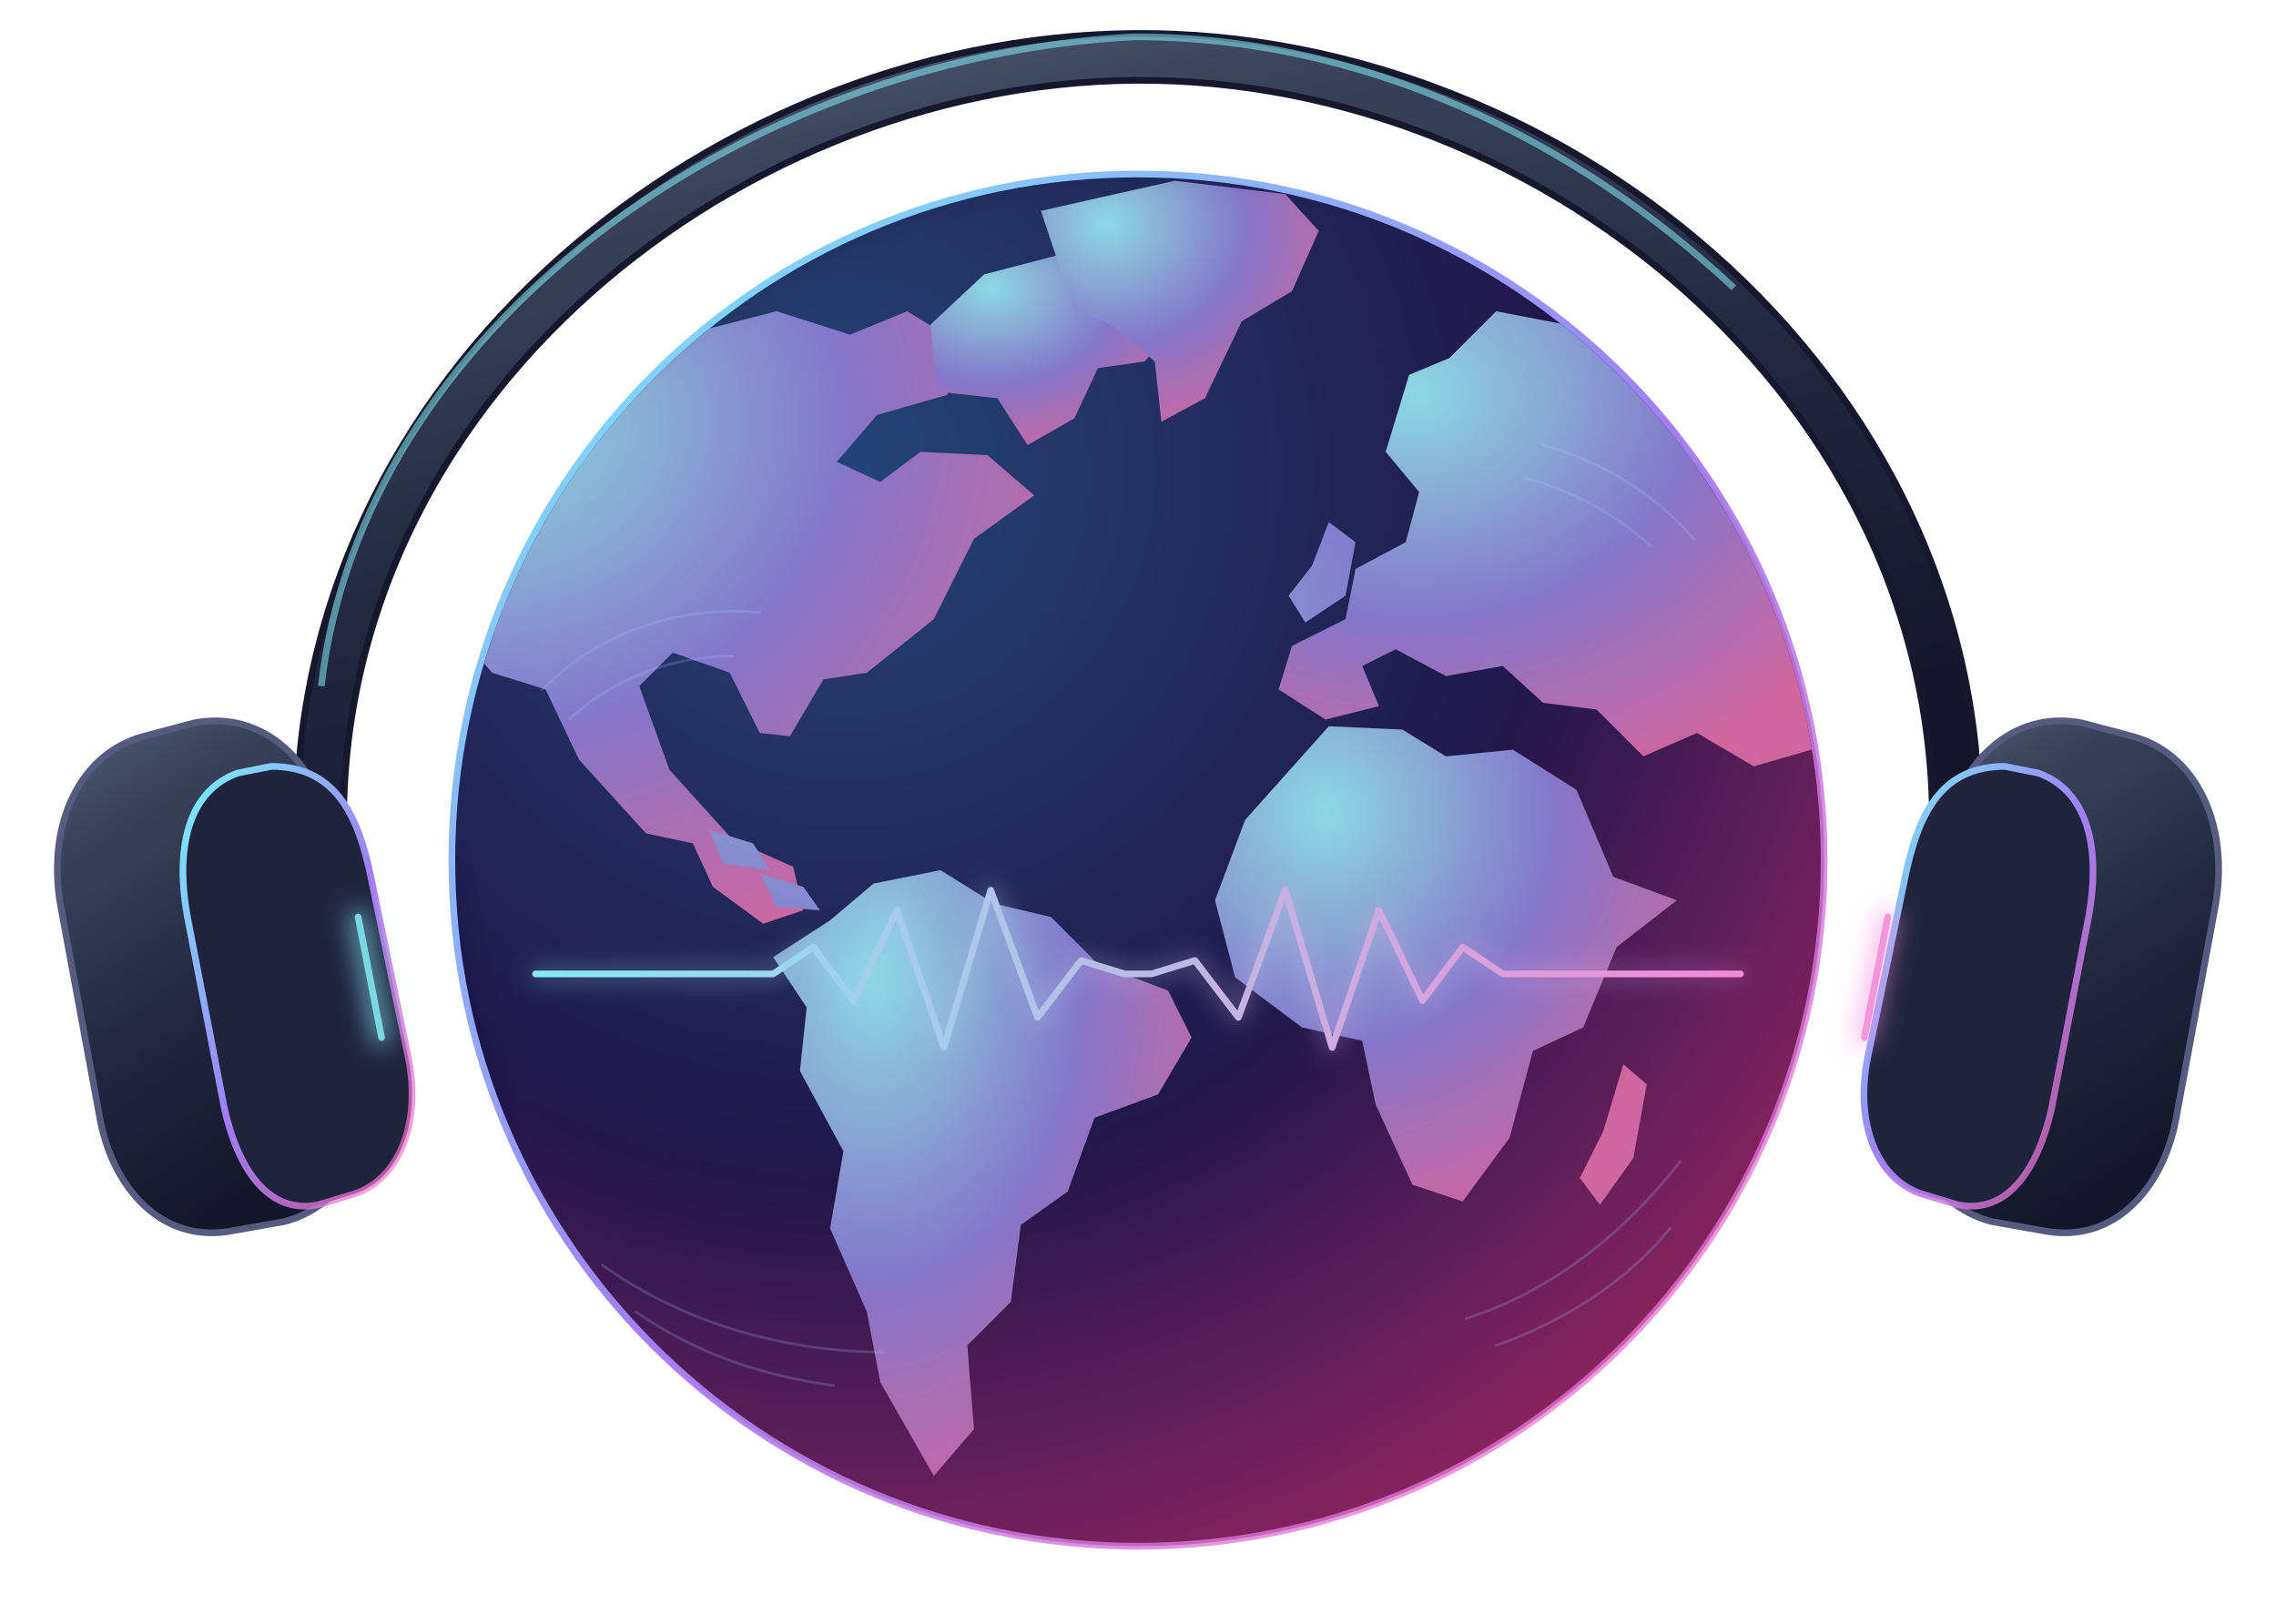
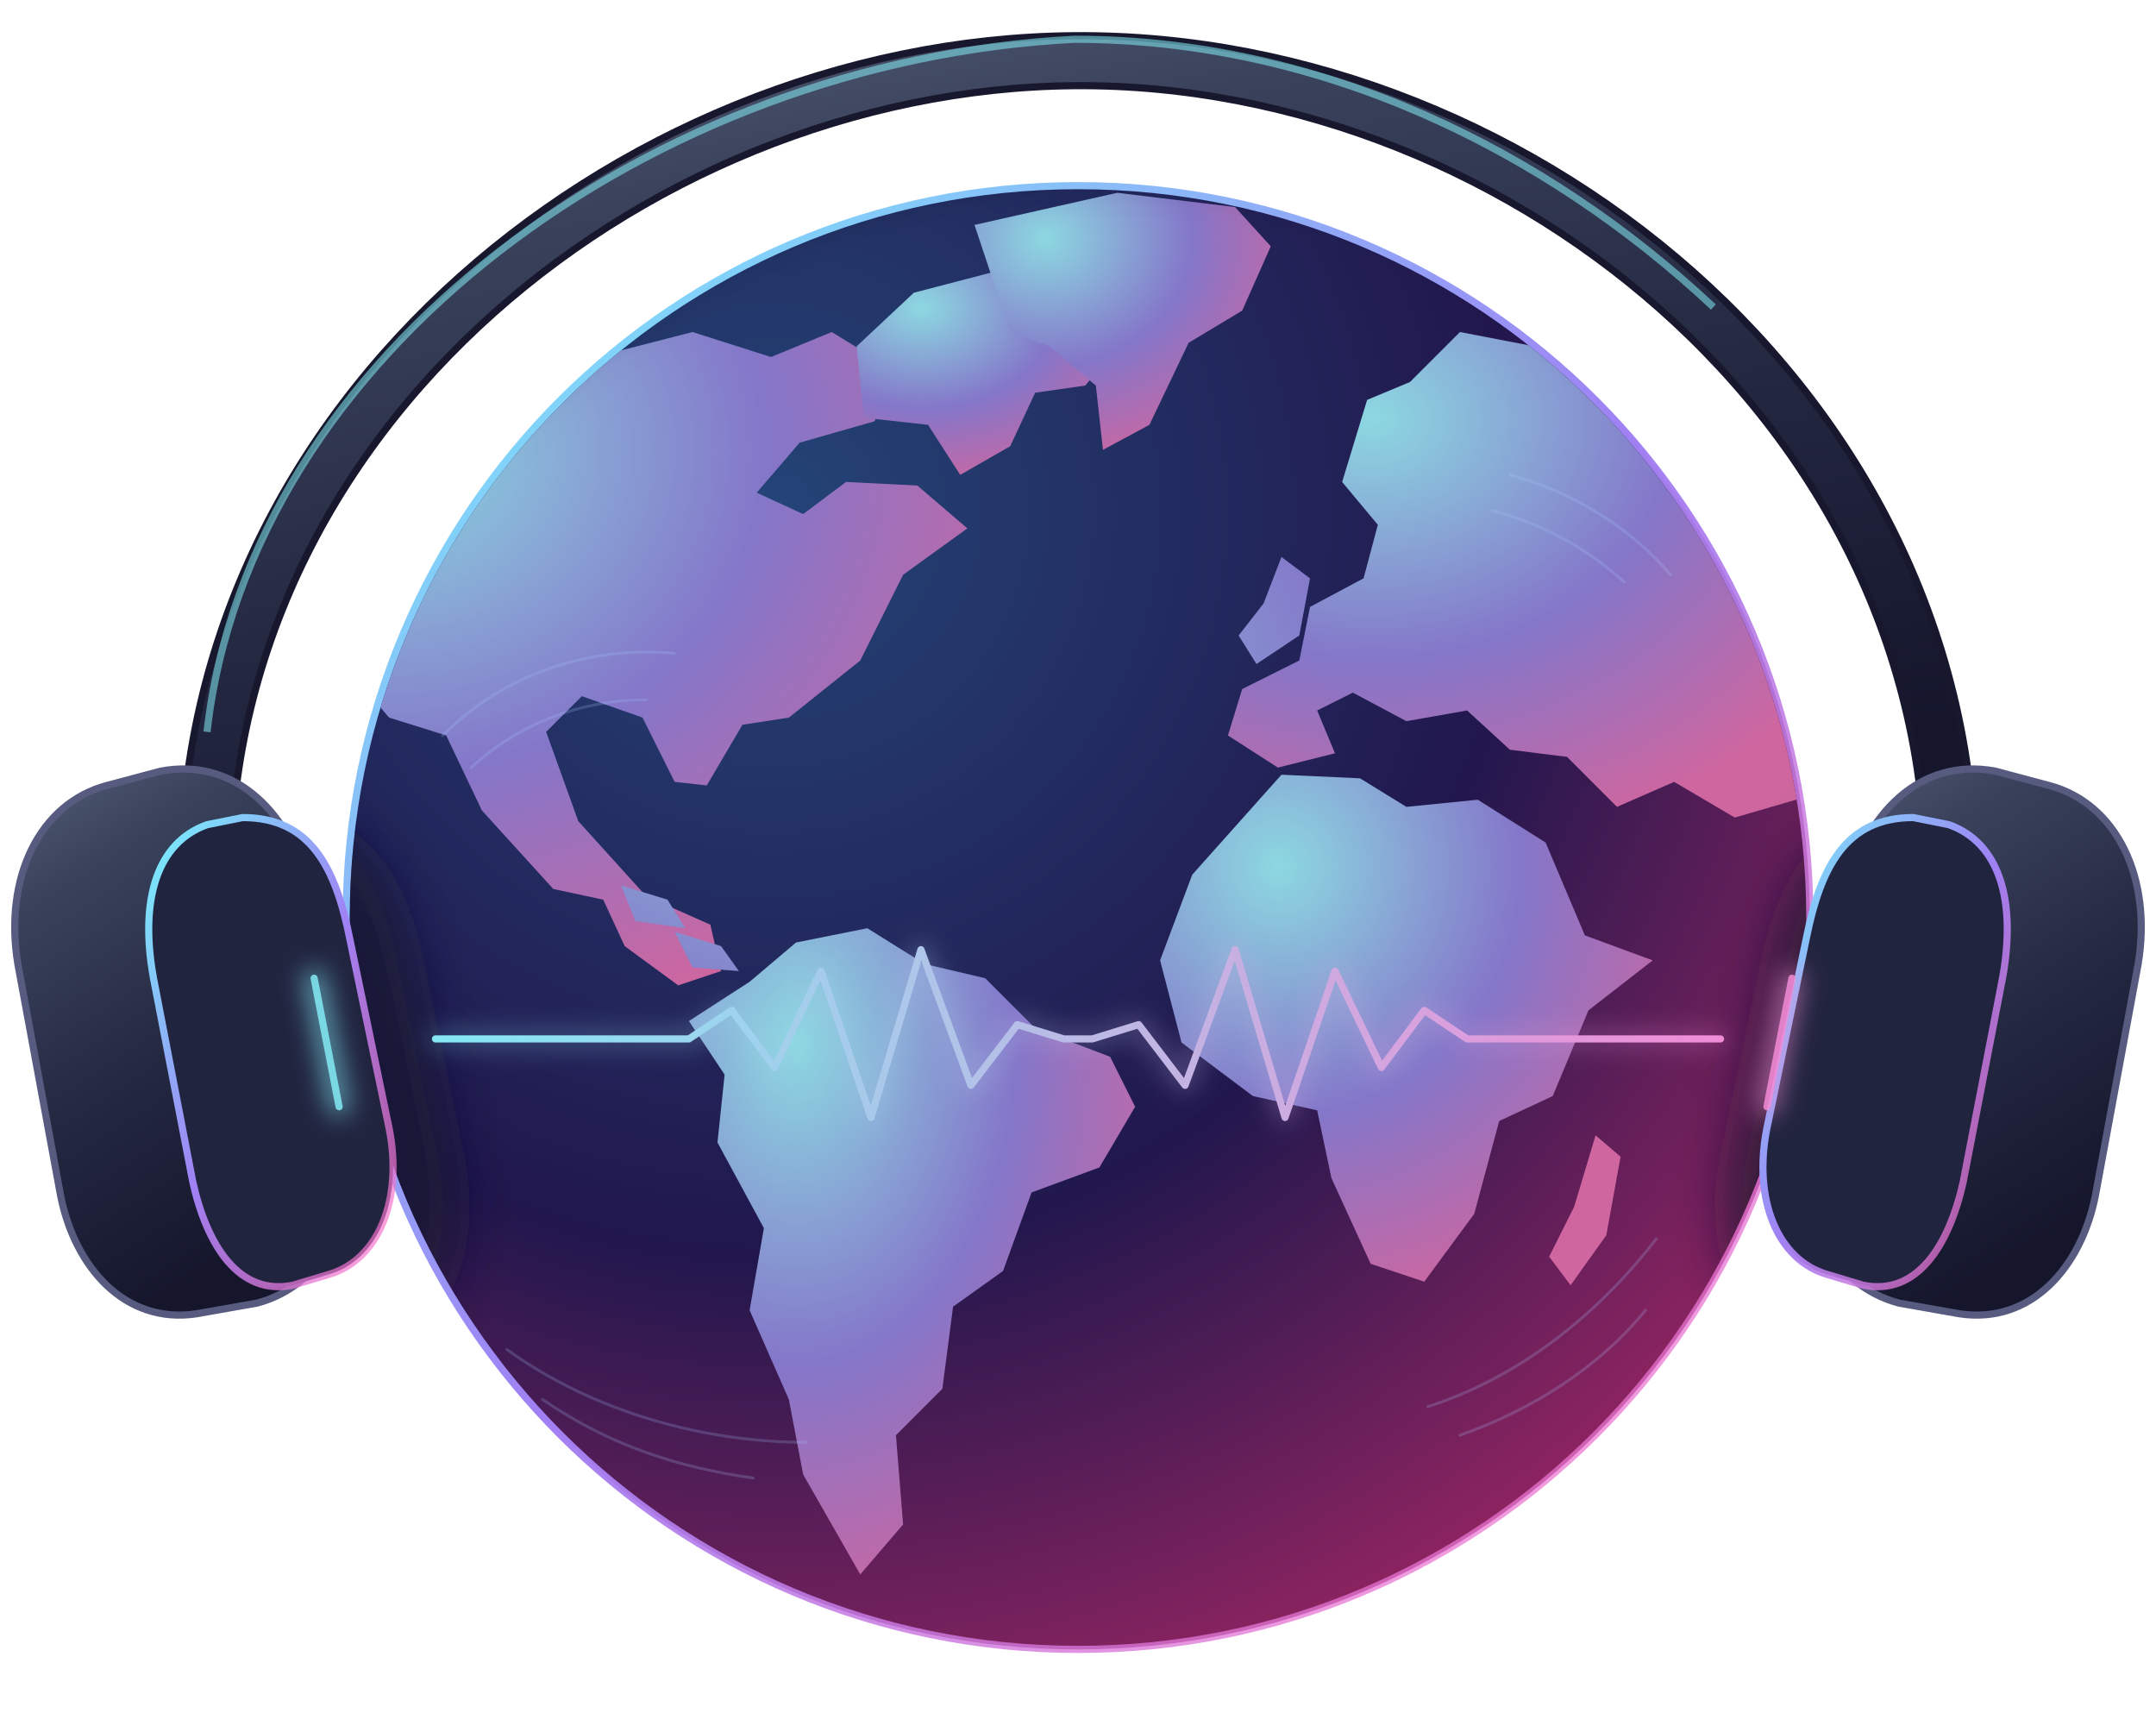
- <svg xmlns="http://www.w3.org/2000/svg" class="landing-illustration" viewBox="-30 21 680 485" aria-hidden="true" focusable="false">
+ <svg xmlns="http://www.w3.org/2000/svg" class="landing-illustration" viewBox="8 21 604 485" aria-hidden="true" focusable="false">
  <defs>
    <radialGradient id="ejh-sea" cx=".29" cy=".22" r=".87">
      <stop stop-color="#244477" />
      <stop offset=".59" stop-color="#21174d" />
      <stop offset="1" stop-color="#902461" />
    </radialGradient>
    <linearGradient id="ejh-rim" x2=".9" y2="1">
      <stop stop-color="#75f4fc" />
      <stop offset=".53" stop-color="#a080f4" />
      <stop offset="1" stop-color="#ff71c8" stop-opacity=".65" />
    </linearGradient>
    <linearGradient id="ejh-metal" x2=".4" y2="1">
      <stop stop-color="#535d76" />
      <stop offset=".23" stop-color="#3a425b" />
      <stop offset=".64" stop-color="#22263f" />
      <stop offset="1" stop-color="#15162c" />
    </linearGradient>
    <linearGradient id="ejh-signal" x1="125" x2="495" gradientUnits="userSpaceOnUse">
      <stop stop-color="#83eaf4" />
      <stop offset="1" stop-color="#f28bd7" />
    </linearGradient>
    <clipPath id="ejh-earth-clip">
      <circle cx="310" cy="278" r="204" />
    </clipPath>
    <filter id="ejh-shadow" x="-30%" y="-30%" width="160%" height="160%">
      <feGaussianBlur stdDeviation="8" />
    </filter>
    <filter id="ejh-glow" x="-50%" y="-50%" width="200%" height="200%">
      <feGaussianBlur stdDeviation="3.5" />
    </filter>
    <path id="ejh-band" d="M66 279C58 142 183 39 309 38c127-1 253 103 245 241" />
    <path id="ejh-left-shell" d="M103 237c21-4 37 12 42 35l11 65c4 23-7 44-26 49l-17 3c-20 3-34-13-38-33l-12-65c-4-24 6-45 25-50z" />
    <path id="ejh-right-shell" d="M517 237c-21-4-37 12-42 35l-11 65c-4 23 7 44 26 49l17 3c20 3 34-13 38-33l12-65c4-24-6-45-25-50z" />
    <path id="ejh-left-pad" d="M126 250c19 0 26 14 30 34l11 53c4 20-3 37-17 41l-10 3c-15 3-24-11-28-29l-11-57c-4-22 1-38 15-43z" />
    <path id="ejh-right-pad" d="M494 250c-19 0-26 14-30 34l-11 53c-4 20 3 37 17 41l10 3c15 3 24-11 28-29l11-57c4-22-1-38-15-43z" />
    <path id="ejh-wave" d="M130 312h71l12-8 12 16 13-27 14 41 14-47 14 38 13-17 13 4h8l13-4 13 17 14-38 14 47 14-41 13 27 12-16 12 8h71" />
    <radialGradient id="ejh-land" cx=".24" cy=".18" r=".92">
      <stop stop-color="#8cd8e1" />
      <stop offset=".54" stop-color="#8476c9" />
      <stop offset="1" stop-color="#cf669f" />
    </radialGradient>
    <pattern id="ejh-land-lines" width="12" height="8" patternUnits="userSpaceOnUse" patternTransform="rotate(-16)">
      <path d="M0 3h12" stroke="#e4ddff" stroke-opacity=".13" stroke-width=".65" />
    </pattern>
    <mask id="ejh-land-mask" style="mask-type:alpha">
      <use href="#ejh-rotating-land" />
    </mask>
  </defs>
  <g id="ejh-layer-earth">
    <circle cx="310" cy="278" r="205" fill="url(#ejh-sea)" stroke="url(#ejh-rim)" stroke-width="2" />
    <g clip-path="url(#ejh-earth-clip)">
      <g class="landing-land-fallback" fill="url(#ejh-land)">
        <path d="M111 173l23-28 33-22 35-9 22 7 17-7 18 11-6 14-21 6-12 14 13 6 12-9 20 1 14 12-18 13-12 24-20 16-13 2-10 17-9-1-9-18-17-6-10 10 9 25 19 21 18 8 3 13-12 4-15-11-6-13-14-3-20-22-10-21-16-5-17-20-13-3-21-18z" />
        <path d="M218 296l13-11 20-4 16 10 17 4 14 14 21 8 7 14-10 17-19 7-8 22-14 10-3 23-13 13 2 25-12 14-16-28-4-21-11-25 4-23-13-24 2-19-10-15z" />
        <path d="M248 118l16-15 23-6 29 6 8 12-12 14-14 2-7 15-14 8-9-14-18-2z" />
        <path d="M281 84l40-9 33 4 10 11-8 18-15 9-11 23-13 7-2-18-13-11-11-4z" />
        <path d="M403 128l14-14 26 5 25 16 23 7 31 30-4 71-24 7-17-10-16 7-14-14-16-2-12-11-17 3-15-8-10 5 5 12-16 4-14-9 4-13 16-8 3-15 15-8 4-15-10-12 7-23z" />
        <path d="M367 238l22 1 13 8 20-2 19 12 11 26 19 7-18 14-10 24-15 7-7 26-14 19-15-5-11-24-4-19-18-4-20-15-6-23 9-24z" />
        <path d="M367 177l8 6-3 16-12 8-5-8 7-9zm88 162 7 6-4 22-10 14-6-8 7-14zM182 269l13 4 5 8-14-2zm15 13 13 4 5 7-13-1z" />
      </g>
      <g fill="none" stroke="#a8caff" stroke-opacity=".21" stroke-width=".8" stroke-linecap="round">
        <path d="M132 227c19-19 44-25 65-23m-57 32c14-13 32-19 49-19m242-63c18 5 34 15 45 28m-50-18c15 4 27 11 37 20M150 399c25 18 56 26 84 26m-74-12c19 13 38 19 59 22m189-20c25-8 47-25 64-47m-55 55c20-7 39-19 52-35" />
      </g>
      <path id="ejh-rotating-land" fill="url(#ejh-land)" stroke="#b9f2f9" stroke-opacity=".46" stroke-width=".75" stroke-linejoin="round" />
      <circle cx="310" cy="278" r="204" fill="url(#ejh-land-lines)" mask="url(#ejh-land-mask)" />
      <g fill="none" stroke="#16132d" filter="url(#ejh-shadow)" opacity=".83" transform="translate(4 11)">
        <use href="#ejh-band" stroke-width="26" />
-         <use href="#ejh-left-pad" x="-75" stroke-width="27" />
-         <use href="#ejh-right-pad" x="75" stroke-width="27" />
+         <use href="#ejh-left-pad" x="-50" stroke-width="27" />
+         <use href="#ejh-right-pad" x="50" stroke-width="27" />
      </g>
    </g>
  </g>
  <g id="ejh-layer-headphones">
    <g fill="none">
      <use href="#ejh-band" stroke="#17182d" stroke-width="16" />
      <use href="#ejh-band" stroke="url(#ejh-metal)" stroke-width="12" />
      <path d="M66 226C78 120 191 38 309 32c69 0 132 31 179 75" stroke="#83eaf4" stroke-opacity=".55" stroke-width="2" />
    </g>
    <g fill="url(#ejh-metal)" stroke="#565b7f" stroke-width="2">
-       <use href="#ejh-left-shell" x="-75" />
-       <use href="#ejh-right-shell" x="75" />
+       <use href="#ejh-left-shell" x="-50" />
+       <use href="#ejh-right-shell" x="50" />
    </g>
    <g fill="#21243f" stroke="url(#ejh-rim)" stroke-width="2">
-       <use href="#ejh-left-pad" x="-75" />
-       <use href="#ejh-right-pad" x="75" />
+       <use href="#ejh-left-pad" x="-50" />
+       <use href="#ejh-right-pad" x="50" />
    </g>
    <g fill="none" stroke-linecap="round" stroke-width="2">
-       <path d="M77 295l7 36m450-36-7 36" stroke="url(#ejh-signal)" stroke-width="5" opacity=".73" filter="url(#ejh-glow)" />
-       <path d="M77 295l7 36m450-36-7 36" stroke="url(#ejh-signal)" opacity=".85" />
+       <path d="M96 295l7 36m407-36-7 36" stroke="url(#ejh-signal)" stroke-width="5" opacity=".73" filter="url(#ejh-glow)" />
+       <path d="M96 295l7 36m407-36-7 36" stroke="url(#ejh-signal)" opacity=".85" />
    </g>
  </g>
  <g id="ejh-layer-wave" class="landing-signal" fill="none" stroke="url(#ejh-signal)" stroke-linecap="round" stroke-linejoin="round">
    <use href="#ejh-wave" stroke-width="4" opacity=".34" filter="url(#ejh-glow)" />
    <use href="#ejh-wave" stroke-width="2" />
  </g>
</svg>
